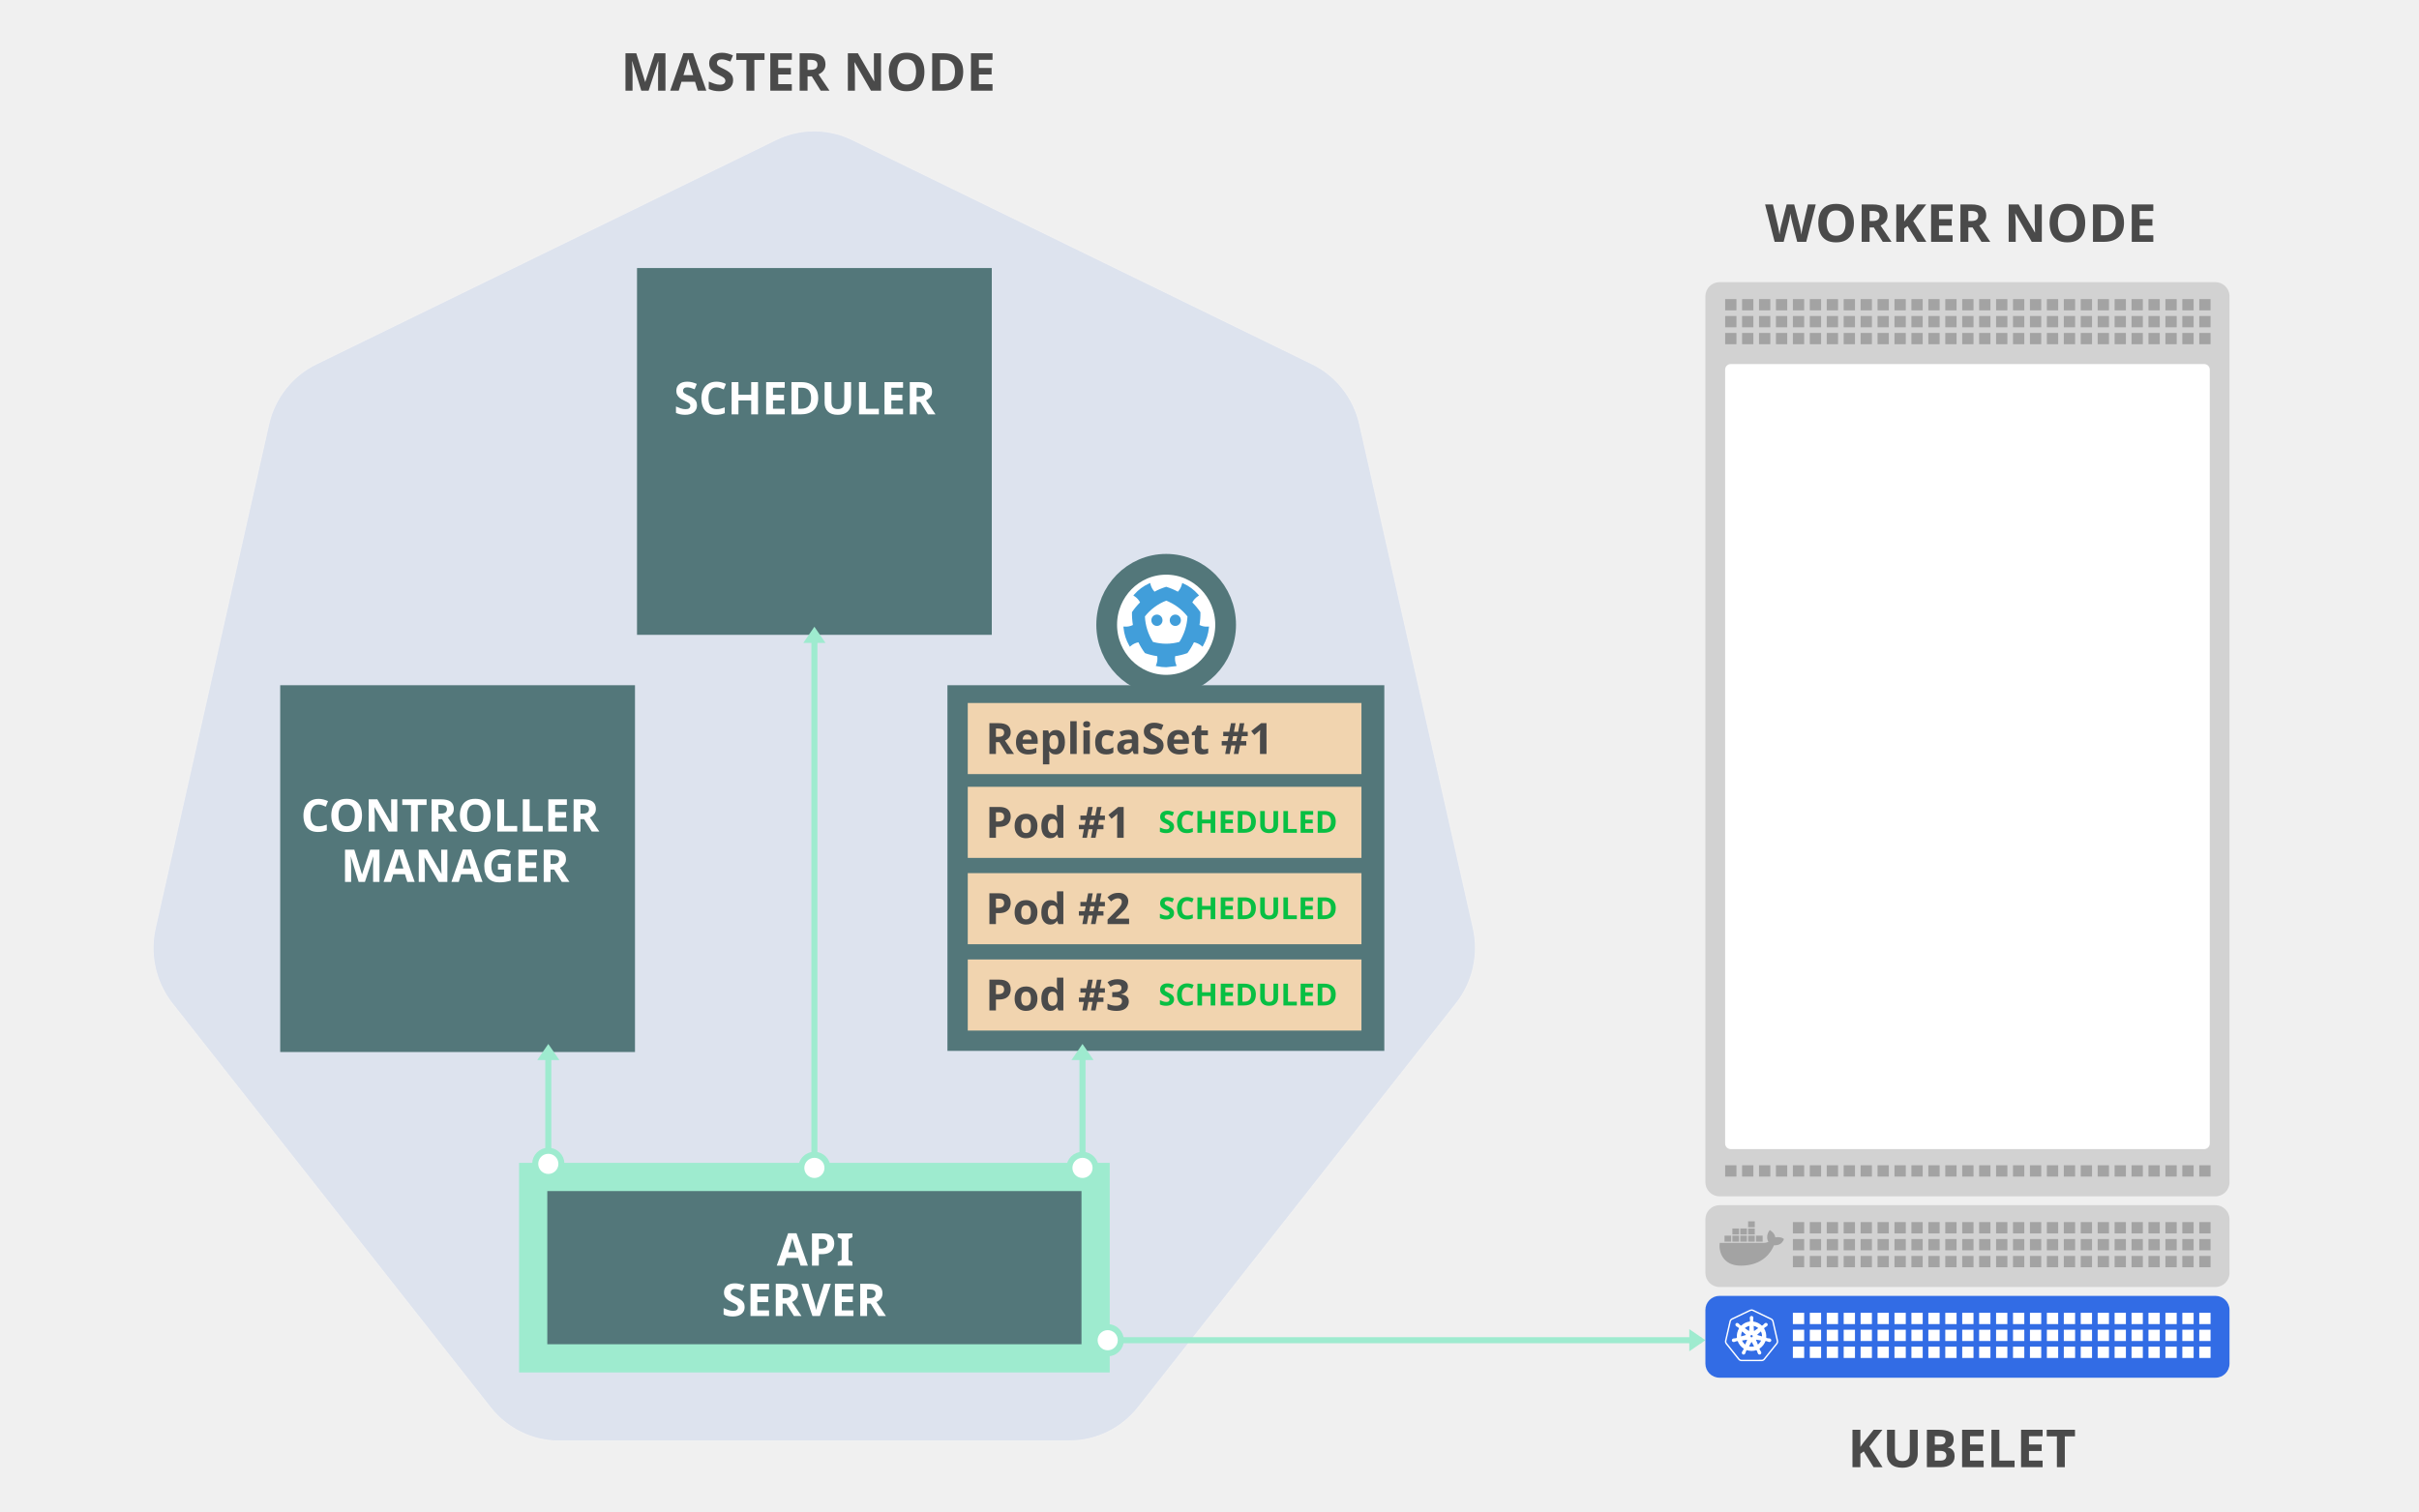
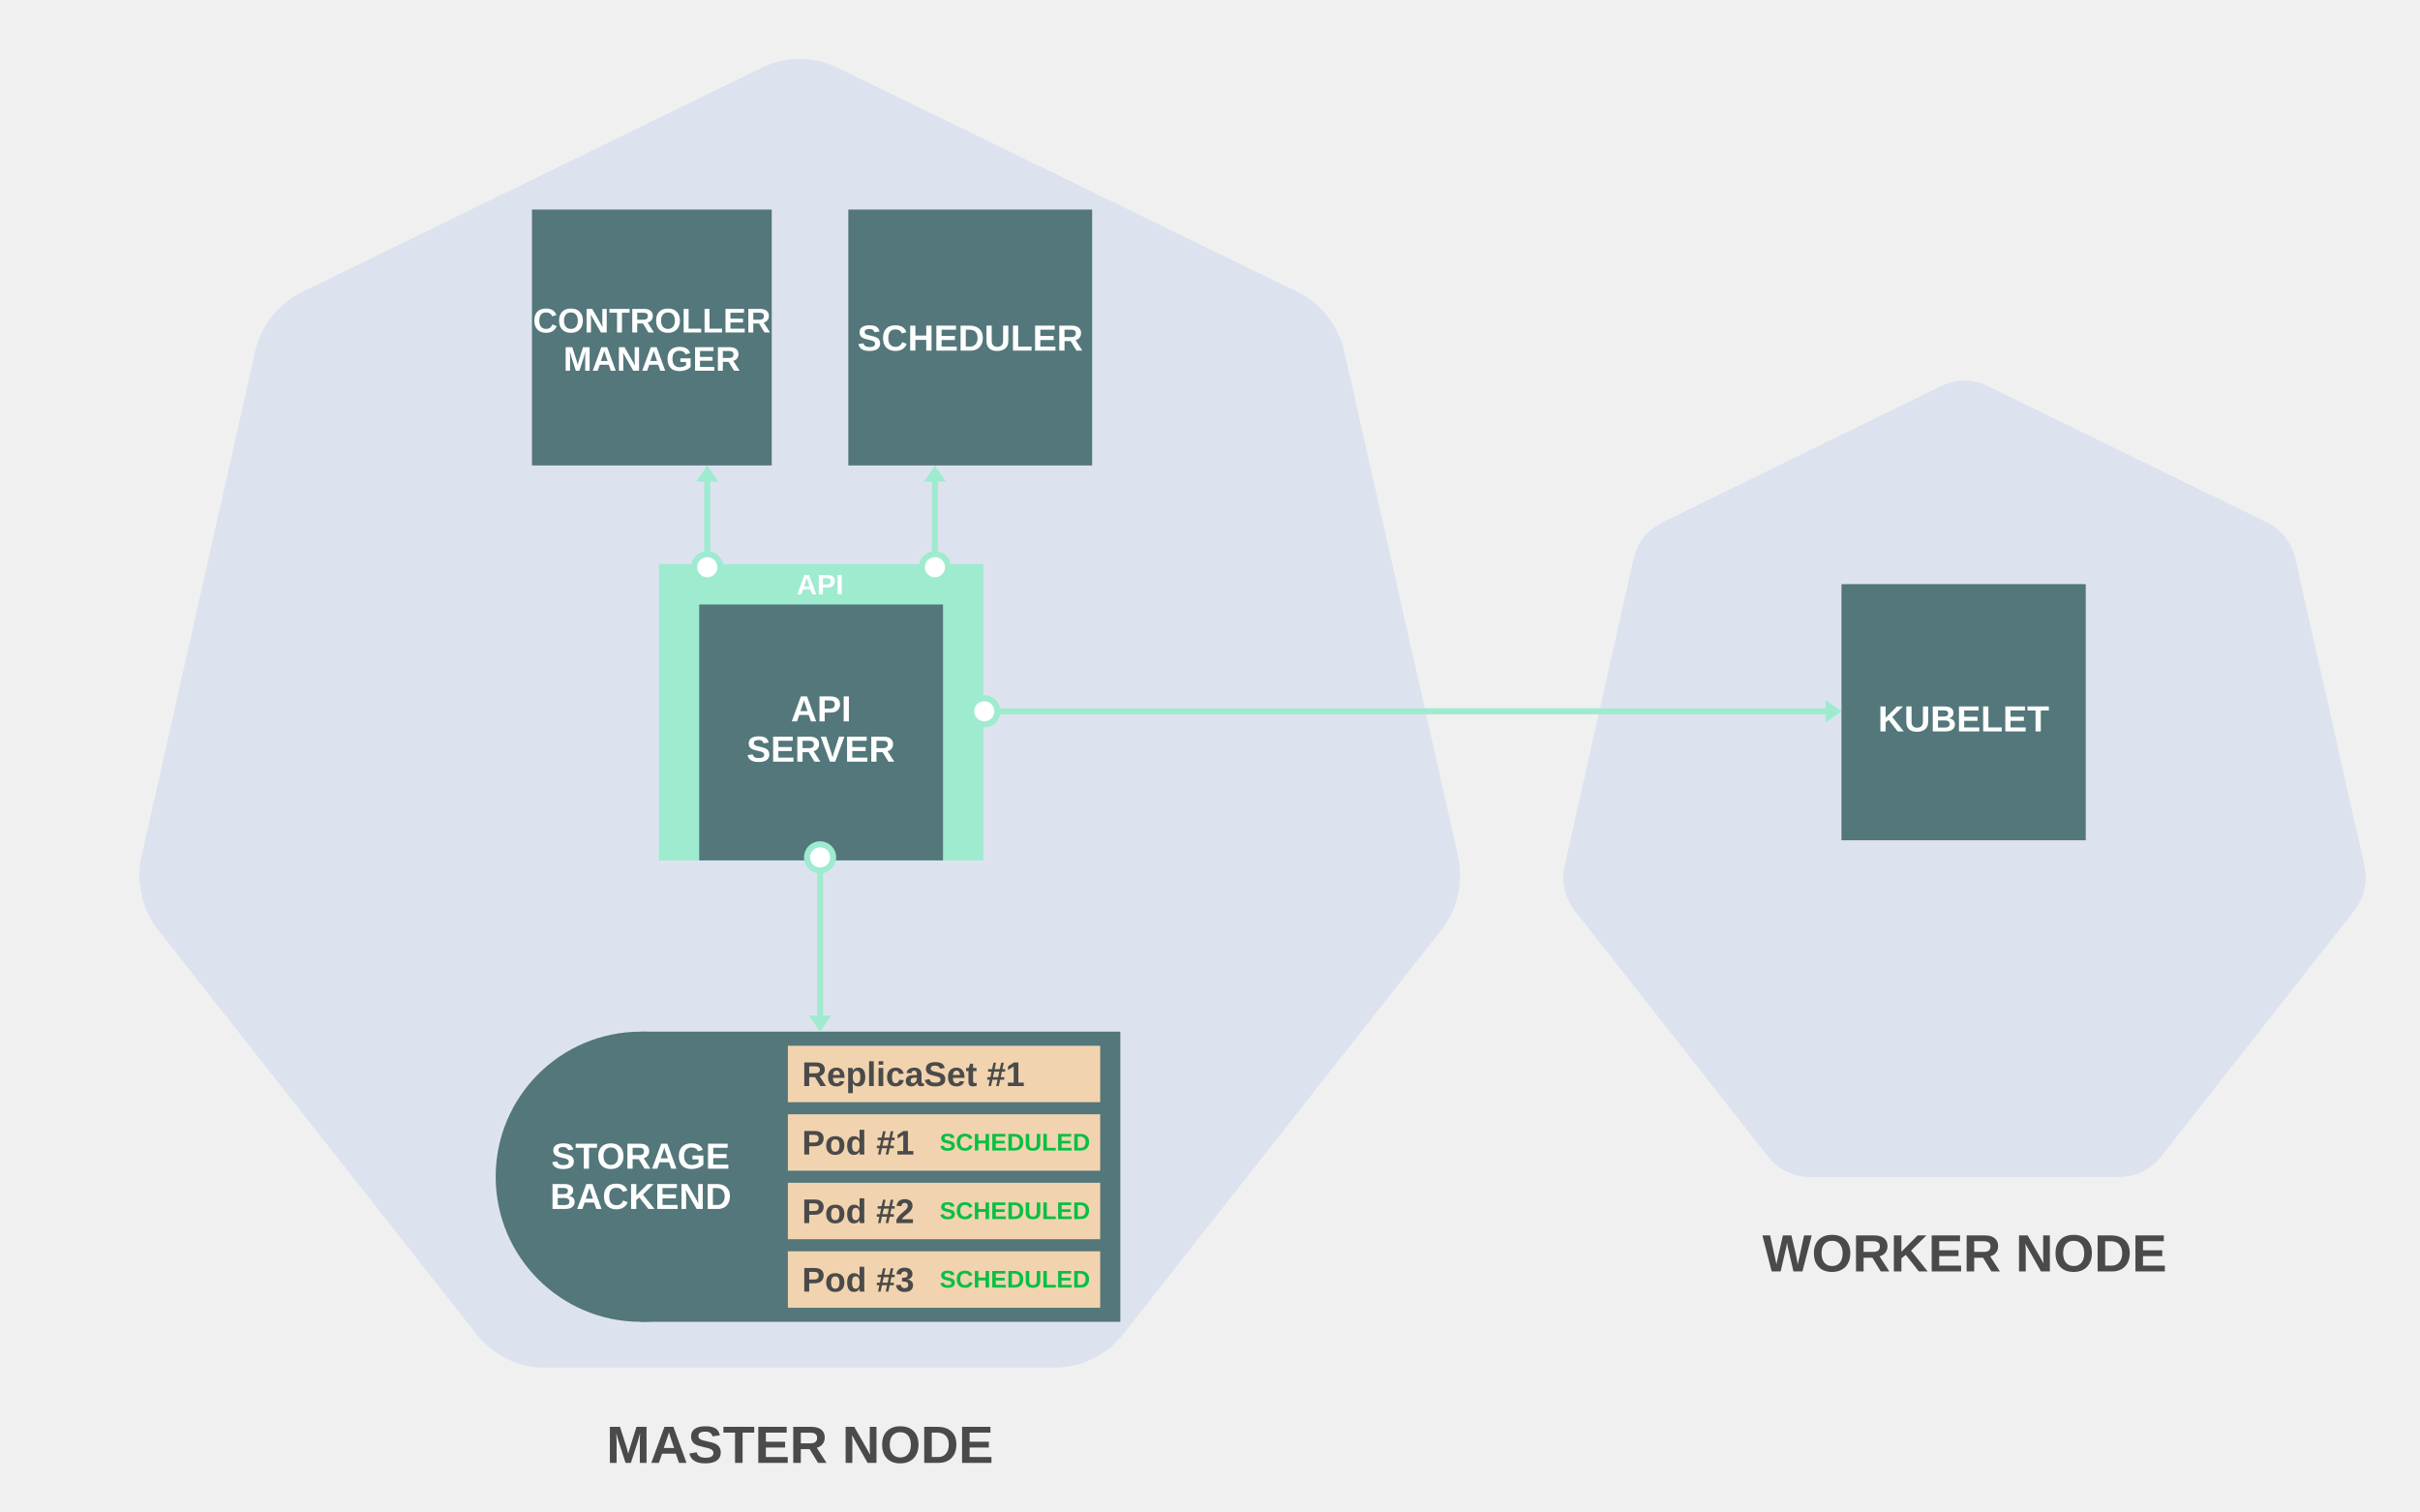
- <svg xmlns="http://www.w3.org/2000/svg" viewBox="0 0 1200 750">
-   <g fill="none" fill-rule="evenodd">
-     <path d="M401.654 65.01a43.165 43.165 0 0 0-16.713 4.32L156.887 180.618c-11.957 5.832-20.641 16.861-23.596 29.967L77.03 460.565c-2.625 11.637-.49 23.854 5.92 33.87a44.171 44.171 0 0 0 2.48 3.514l157.85 200.444c8.277 10.507 20.826 16.624 34.096 16.622l253.137-.06c13.265.01 25.814-6.096 34.096-16.592L722.4 497.89c8.281-10.512 11.384-24.273 8.429-37.384l-56.35-249.981c-2.954-13.105-11.639-24.135-23.596-29.967L422.8 69.33a43.134 43.134 0 0 0-21.146-4.32z" opacity=".1" fill="#326CE5" fill-rule="nonzero" stroke="#FFF" stroke-width=".5" />
-     <path fill="#53777A" d="M139 340h176v182H139z" />
-     <text font-family="sans-serif" font-size="22.4" font-weight="bold" fill="#FFF" transform="translate(139 340)">
-       <tspan x="10.229" y="72.606">CONTROLLER </tspan>
-       <tspan x="30.135" y="97.606">MANAGER</tspan>
+ <svg xmlns="http://www.w3.org/2000/svg" width="1201px" height="750px" viewBox="0 0 1201 750" version="1.1">
+   <g id="schedule-pods-5" stroke="none" stroke-width="1" fill="none" fill-rule="evenodd" transform="translate(1, 0)">
+     <g id="Kubernetes-background" opacity="0.1" transform="translate(67, 28)" fill="#326CE5" fill-rule="nonzero" stroke="#FFFFFF" stroke-width="0.5">
+       <path d="M326.654,1.011 C320.855,1.309 315.173,2.777 309.941,5.33 L81.887,116.618 C69.93,122.45 61.246,133.479 58.291,146.585 L2.029,396.566 C-0.596,408.202 1.54,420.419 7.95,430.434 C8.719,431.646 9.546,432.819 10.429,433.949 L168.279,634.393 C176.556,644.9 189.105,651.017 202.375,651.015 L455.512,650.955 C468.777,650.965 481.326,644.859 489.608,634.363 L647.4,433.89 C655.681,423.378 658.784,409.617 655.829,396.506 L599.479,146.525 C596.525,133.42 587.84,122.39 575.883,116.558 L347.8,5.33 C341.22,2.119 333.948,0.634 326.654,1.011 Z" id="path3055" />
+     </g>
+     <rect id="Rectangle" fill="#9EEBCF" x="326" y="280" width="161" height="147" />
+     <g id="Group-3" transform="translate(346, 300)">
+       <polygon id="Rectangle" fill="#53777A" points="0 0 121 0 121 127 0 127" />
+       <text id="API-SERVER" font-family="Arial-BoldMT, Arial" font-size="18" font-weight="bold" fill="#FFFFFF">
+         <tspan x="45.497" y="58">API</tspan>
+         <tspan x="23.489" y="78">SERVER</tspan>
+       </text>
+     </g>
+     <g id="Kubernetes-background" opacity="0.1" transform="translate(774, 188)" fill="#326CE5" fill-rule="nonzero" stroke="#FFFFFF" stroke-width="0.5">
+       <path d="M198.574,0.615 C195.049,0.797 191.594,1.691 188.414,3.245 L49.78,71.008 C42.511,74.559 37.231,81.275 35.436,89.255 L1.233,241.467 C-0.362,248.552 0.936,255.991 4.833,262.09 C5.3,262.828 5.803,263.542 6.34,264.23 L102.297,386.279 C107.329,392.677 114.957,396.402 123.024,396.4 L276.907,396.364 C284.971,396.37 292.599,392.652 297.634,386.261 L393.556,264.194 C398.59,257.793 400.476,249.414 398.68,241.431 L364.425,89.218 C362.629,81.239 357.35,74.523 350.081,70.972 L211.428,3.245 C207.428,1.29 203.008,0.386 198.574,0.615 Z" id="path3055" />
+     </g>
+     <rect id="Rectangle-4" fill="#53777A" x="317" y="512" width="238" height="144" />
+     <g id="Group-6" transform="translate(390, 519)">
+       <rect id="Rectangle-3" fill="#F1D4AF" x="0" y="-2.27373675e-13" width="155" height="28" />
+       <text id="ReplicaSet-#1" font-family="Arial-BoldMT, Arial" font-size="17" font-weight="bold" fill="#4A4A4A">
+         <tspan x="7" y="20">ReplicaSet #1</tspan>
+       </text>
+     </g>
+     <rect id="Rectangle-3" fill="#F1D4AF" x="390" y="553" width="155" height="28" />
+     <text id="Pod-#1" font-family="Arial-BoldMT, Arial" font-size="17" font-weight="bold" fill="#4A4A4A">
+       <tspan x="397" y="573">Pod #1</tspan>
    </text>
-     <path fill="#53777A" d="M316 133h176v182H316z" />
-     <text font-family="sans-serif" font-size="22.4" font-weight="bold" fill="#FFF" transform="translate(316 133)">
-       <tspan x="18.306" y="72.606">SCHEDULER</tspan>
+     <rect id="Rectangle-3" fill="#F1D4AF" x="390" y="587" width="155" height="28" />
+     <text id="Pod-#2" font-family="Arial-BoldMT, Arial" font-size="17" font-weight="bold" fill="#4A4A4A">
+       <tspan x="397" y="607">Pod #2</tspan>
    </text>
-     <path d="M264.5 584h279v90h-279v-90z" stroke="#9EEBCF" stroke-width="14" fill="#53777A" />
-     <text font-family="sans-serif" font-size="22.4" font-weight="bold" fill="#FFF" transform="translate(271 591)">
-       <tspan x="114.33" y="37">API</tspan>
-       <tspan x="86.942" y="62">SERVER</tspan>
+     <rect id="Rectangle-3" fill="#F1D4AF" x="390" y="621" width="155" height="28" />
+     <text id="Pod-#3" font-family="Arial-BoldMT, Arial" font-size="17" font-weight="bold" fill="#4A4A4A">
+       <tspan x="397" y="641">Pod #3</tspan>
    </text>
-     <path fill="#53777A" d="M470 340h216.72v181.44H470z" />
-     <path fill="#F1D4AF" d="M480.08 390.4h195.3v35.28h-195.3z" />
-     <text font-family="sans-serif" font-size="21.42" font-weight="bold" fill="#4A4A4A" transform="translate(470 340)">
-       <tspan x="18.9" y="75.7">Pod #1</tspan>
+     <g id="right-arrow" transform="translate(699, 353) scale(1, -1) translate(-699, -353) translate(487, 340)" fill-rule="nonzero">
+       <polygon id="Line" fill="#9EEBCF" points="0 11.5 415.295 11.5 424 11.5 424 14.5 0 14.5" />
+       <circle id="Base" stroke="#9EEBCF" stroke-width="3" fill="#FFFFFF" cx="0.5" cy="13" r="6.5" />
+       <polygon id="Tip" fill="#9EEBCF" points="426 13 418 18.5 418 7.5" />
+     </g>
+     <polygon id="Rectangle" fill="#53777A" points="420 104 541 104 541 231 420 231" />
+     <polygon id="Rectangle" fill="#53777A" points="913 290 1034 290 1034 417 913 417" />
+     <polygon id="Rectangle" fill="#53777A" points="913 290 1034 290 1034 417 913 417" />
+     <text id="KUBELET" font-family="Arial-BoldMT, Arial" font-size="18" font-weight="bold" fill="#FFFFFF">
+       <tspan x="931" y="363">KUBELET</tspan>
    </text>
-     <path fill="#F1D4AF" d="M480.08 433.24h195.3v35.28h-195.3z" />
-     <text font-family="sans-serif" font-size="21.42" font-weight="bold" fill="#4A4A4A" transform="translate(470 340)">
-       <tspan x="18.9" y="118.54">Pod #2</tspan>
+     <text id="MASTER-NODE" fill="#4A4A4A" font-family="Arial-BoldMT, Arial" font-size="26" font-weight="bold">
+       <tspan x="299.941" y="726">MASTER NODE</tspan>
    </text>
-     <path fill="#F1D4AF" d="M480.08 476.08h195.3v35.28h-195.3z" />
-     <text font-family="sans-serif" font-size="21.42" font-weight="bold" fill="#4A4A4A" transform="translate(470 340)">
-       <tspan x="18.9" y="161.38">Pod #3</tspan>
+     <text id="WORKER-NODE" fill="#4A4A4A" font-family="Arial-BoldMT, Arial" font-size="26" font-weight="bold">
+       <tspan x="873.612" y="631">WORKER NODE</tspan>
    </text>
-     <text font-family="sans-serif" font-size="15.12" font-weight="bold" fill="#08BF43" transform="translate(470 340)">
-       <tspan x="104.693" y="73.22">SCHEDULED</tspan>
+     <polygon id="Rectangle" fill="#53777A" points="263 104 382 104 382 231 263 231" />
+     <text id="CONTROLLER-MANAGER" font-family="Arial-BoldMT, Arial" font-size="17" font-weight="bold" fill="#FFFFFF">
+       <tspan x="263.477" y="165">CONTROLLER </tspan>
+       <tspan x="278.585" y="184">MANAGER</tspan>
    </text>
-     <text font-family="sans-serif" font-size="15.12" font-weight="bold" fill="#08BF43" transform="translate(470 340)">
-       <tspan x="104.693" y="116.06">SCHEDULED</tspan>
+     <g id="down-arrow" transform="translate(402, 427)" fill-rule="nonzero">
+       <polygon id="Line" fill="#9EEBCF" points="5.5 -1 5.5 81 2.5 81 2.5 -1" />
+       <circle id="Base" stroke="#9EEBCF" stroke-width="3" fill="#FFFFFF" cx="4" cy="-1.5" r="6.5" />
+       <polygon id="Tip" fill="#9EEBCF" points="4 85 -1.5 77 9.5 77" />
+     </g>
+     <g id="down-arrow" transform="translate(350, 257.5) scale(1, -1) translate(-350, -257.5) translate(346, 235)" fill-rule="nonzero">
+       <polygon id="Line" fill="#9EEBCF" points="5.5 -1 5.5 45 2.5 45 2.5 -1" />
+       <circle id="Base" stroke="#9EEBCF" stroke-width="3" fill="#FFFFFF" cx="4" cy="-1.5" r="6.5" />
+       <polygon id="Tip" fill="#9EEBCF" points="4 49 -1.5 41 9.5 41" />
+     </g>
+     <g id="down-arrow" transform="translate(463, 257.5) scale(1, -1) translate(-463, -257.5) translate(459, 235)" fill-rule="nonzero">
+       <polygon id="Line" fill="#9EEBCF" points="5.5 -1 5.5 45 2.5 45 2.5 -1" />
+       <circle id="Base" stroke="#9EEBCF" stroke-width="3" fill="#FFFFFF" cx="4" cy="-1.5" r="6.5" />
+       <polygon id="Tip" fill="#9EEBCF" points="4 49 -1.5 41 9.5 41" />
+     </g>
+     <text id="scheduled" font-family="Arial-BoldMT, Arial" font-size="12" font-weight="bold" fill="#08BF43">
+       <tspan x="465.328" y="571">SCHEDULED</tspan>
    </text>
-     <text font-family="sans-serif" font-size="15.12" font-weight="bold" fill="#08BF43" transform="translate(470 340)">
-       <tspan x="104.693" y="158.9">SCHEDULED</tspan>
+     <text id="scheduled" font-family="Arial-BoldMT, Arial" font-size="12" font-weight="bold" fill="#08BF43">
+       <tspan x="465.328" y="605">SCHEDULED</tspan>
    </text>
-     <path fill="#F1D4AF" d="M480.08 348.82h195.3v35.28h-195.3z" />
-     <text font-family="sans-serif" font-size="21.42" font-weight="bold" fill="#4A4A4A" transform="translate(480.08 348.82)">
-       <tspan x="8.82" y="25.3">ReplicaSet #1</tspan>
+     <text id="scheduled" font-family="Arial-BoldMT, Arial" font-size="12" font-weight="bold" fill="#08BF43">
+       <tspan x="465.328" y="639">SCHEDULED</tspan>
    </text>
-     <g transform="translate(549 280)">
-       <ellipse stroke="#53777A" stroke-width="10.29" fill="#FFF" cx="29.5" cy="30" rx="29.5" ry="30" />
-       <g fill="#419EDA" fill-rule="nonzero">
-         <path d="M27.692 27.767c0 1.56-1.24 2.822-2.77 2.822s-2.768-1.262-2.768-2.822c0-1.554 1.238-2.822 2.768-2.822 1.53 0 2.77 1.268 2.77 2.822zm3.578.001c0 1.56 1.241 2.822 2.77 2.822 1.53 0 2.769-1.262 2.769-2.823 0-1.554-1.24-2.822-2.768-2.822-1.53 0-2.77 1.268-2.77 2.822z" />
-         <path d="M50.154 30.916a7.85 7.85 0 0 1-4.127-.81 33.76 33.76 0 0 0 .472-6.337 32.762 32.762 0 0 0-4.023-4.86 8.092 8.092 0 0 1 2.836-3.096l.52-.327-.405-.466c-2.087-2.395-4.577-4.246-7.401-5.502l-.563-.25-.143.607a8.167 8.167 0 0 1-2.007 3.712 31.817 31.817 0 0 0-5.798-2.435 31.845 31.845 0 0 0-5.79 2.43 8.165 8.165 0 0 1-2-3.704l-.144-.607-.56.249c-2.789 1.238-5.348 3.14-7.4 5.499l-.407.466.52.328a8.076 8.076 0 0 1 2.828 3.08 32.902 32.902 0 0 0-4.016 4.84 33.88 33.88 0 0 0 .46 6.38 7.835 7.835 0 0 1-4.106.803l-.61-.047.057.62a21.75 21.75 0 0 0 2.846 8.879l.31.537.466-.403a7.904 7.904 0 0 1 3.771-1.8 33.056 33.056 0 0 0 3.228 5.357c1.962.7 4.006 1.222 6.117 1.532a8.246 8.246 0 0 1-.51 4.255l-.232.577.597.134c1.53.342 3.073.517 4.584.517l4.581-.517.598-.134-.232-.578a8.269 8.269 0 0 1-.509-4.257 32.11 32.11 0 0 0 6.094-1.529 33.098 33.098 0 0 0 3.232-5.363 7.939 7.939 0 0 1 3.79 1.802l.465.403.31-.536a21.669 21.669 0 0 0 2.843-8.877l.057-.62-.6.048zm-14.082 7.589c-2.168.6-4.37.904-6.557.904-2.195 0-4.393-.303-6.563-.904a26.128 26.128 0 0 1-2.808-6.03 26.04 26.04 0 0 1-1.184-6.615 25.208 25.208 0 0 1 4.755-4.613 25.172 25.172 0 0 1 5.8-3.214 25.274 25.274 0 0 1 5.788 3.207 25.356 25.356 0 0 1 4.775 4.643 26.095 26.095 0 0 1-4.006 12.622z" />
-       </g>
+     <text id="SCHEDULER" font-family="Arial-BoldMT, Arial" font-size="18" font-weight="bold" fill="#FFFFFF">
+       <tspan x="424.496" y="174">SCHEDULER</tspan>
+     </text>
+     <g id="Group" transform="translate(245, 512)">
+       <circle id="Oval" fill="#53777A" cx="72" cy="72" r="72" />
+       <text id="STORAGE-BACKEND" font-family="Arial-BoldMT, Arial" font-size="18" font-weight="bold" fill="#FFFFFF">
+         <tspan x="27.497" y="68">STORAGE</tspan>
+         <tspan x="27" y="88">BACKEND</tspan>
+       </text>
    </g>
-     <g transform="matrix(1 0 0 -1 549 678)" fill-rule="nonzero">
-       <path fill="#9EEBCF" d="M0 11.5h295v3H0z" />
-       <circle stroke="#9EEBCF" stroke-width="3" fill="#FFF" cx=".5" cy="13" r="6.5" />
-       <path fill="#9EEBCF" d="M297 13l-8 5.5v-11z" />
-     </g>
-     <g transform="translate(846 140)">
-       <path d="M260 7v439.6a7 7 0 0 1-7 7H7a7 7 0 0 1-7-7V7a7 7 0 0 1 7-7h246a7 7 0 0 1 7 7z" fill="#D2D2D2" />
-       <path fill="#A3A3A3" d="M9.8 8.4h5.6V14H9.8zm0 8.4h5.6v5.6H9.8zm0 8.4h5.6v5.6H9.8zm8.4-16.8h5.6V14h-5.6zm0 8.4h5.6v5.6h-5.6zm0 8.4h5.6v5.6h-5.6zm8.4-16.8h5.6V14h-5.6zm0 8.4h5.6v5.6h-5.6zm0 8.4h5.6v5.6h-5.6zM35 8.4h5.6V14H35zm0 8.4h5.6v5.6H35zm0 8.4h5.6v5.6H35zm8.4-16.8H49V14h-5.6zm0 8.4H49v5.6h-5.6zm0 8.4H49v5.6h-5.6zm8.4-16.8h5.6V14h-5.6zm0 8.4h5.6v5.6h-5.6zm0 8.4h5.6v5.6h-5.6zm8.4-16.8h5.6V14h-5.6zm0 8.4h5.6v5.6h-5.6zm0 8.4h5.6v5.6h-5.6zm8.4-16.8h5.6V14h-5.6zm0 8.4h5.6v5.6h-5.6zm0 8.4h5.6v5.6h-5.6zM77 8.4h5.6V14H77zm0 8.4h5.6v5.6H77zm0 8.4h5.6v5.6H77zm8.4-16.8H91V14h-5.6zm0 8.4H91v5.6h-5.6zm0 8.4H91v5.6h-5.6zm8.4-16.8h5.6V14h-5.6zm0 8.4h5.6v5.6h-5.6zm0 8.4h5.6v5.6h-5.6zm8.4-16.8h5.6V14h-5.6zm0 8.4h5.6v5.6h-5.6zm0 8.4h5.6v5.6h-5.6zm8.4-16.8h5.6V14h-5.6zm0 8.4h5.6v5.6h-5.6zm0 8.4h5.6v5.6h-5.6zM119 8.4h5.6V14H119zm0 8.4h5.6v5.6H119zm0 8.4h5.6v5.6H119zm8.4-16.8h5.6V14h-5.6zm0 8.4h5.6v5.6h-5.6zm0 8.4h5.6v5.6h-5.6zm8.4-16.8h5.6V14h-5.6zm0 8.4h5.6v5.6h-5.6zm0 8.4h5.6v5.6h-5.6zm8.4-16.8h5.6V14h-5.6zm0 8.4h5.6v5.6h-5.6zm0 8.4h5.6v5.6h-5.6zm8.4-16.8h5.6V14h-5.6zm0 8.4h5.6v5.6h-5.6zm0 8.4h5.6v5.6h-5.6zM161 8.4h5.6V14H161zm0 8.4h5.6v5.6H161zm0 8.4h5.6v5.6H161zm8.4-16.8h5.6V14h-5.6zm0 8.4h5.6v5.6h-5.6zm0 8.4h5.6v5.6h-5.6zm8.4-16.8h5.6V14h-5.6zm0 8.4h5.6v5.6h-5.6zm0 8.4h5.6v5.6h-5.6zm8.4-16.8h5.6V14h-5.6zm0 8.4h5.6v5.6h-5.6zm0 8.4h5.6v5.6h-5.6zm8.4-16.8h5.6V14h-5.6zm0 8.4h5.6v5.6h-5.6zm0 8.4h5.6v5.6h-5.6zM203 8.4h5.6V14H203zm0 8.4h5.6v5.6H203zm0 8.4h5.6v5.6H203zm8.4-16.8h5.6V14h-5.6zm0 8.4h5.6v5.6h-5.6zm0 8.4h5.6v5.6h-5.6zm8.4-16.8h5.6V14h-5.6zm0 8.4h5.6v5.6h-5.6zm0 8.4h5.6v5.6h-5.6zm8.4-16.8h5.6V14h-5.6zm0 8.4h5.6v5.6h-5.6zm0 8.4h5.6v5.6h-5.6zm8.4-16.8h5.6V14h-5.6zm0 8.4h5.6v5.6h-5.6zm0 8.4h5.6v5.6h-5.6zM245 8.4h5.6V14H245zm0 8.4h5.6v5.6H245zm0 8.4h5.6v5.6H245zM9.8 438.2h5.6v5.6H9.8zm8.4 0h5.6v5.6h-5.6zm8.4 0h5.6v5.6h-5.6zm8.4 0h5.6v5.6H35zm8.4 0H49v5.6h-5.6zm8.4 0h5.6v5.6h-5.6zm8.4 0h5.6v5.6h-5.6zm8.4 0h5.6v5.6h-5.6zm8.4 0h5.6v5.6H77zm8.4 0H91v5.6h-5.6zm8.4 0h5.6v5.6h-5.6zm8.4 0h5.6v5.6h-5.6zm8.4 0h5.6v5.6h-5.6zm8.4 0h5.6v5.6H119zm8.4 0h5.6v5.6h-5.6zm8.4 0h5.6v5.6h-5.6zm8.4 0h5.6v5.6h-5.6zm8.4 0h5.6v5.6h-5.6zm8.4 0h5.6v5.6H161zm8.4 0h5.6v5.6h-5.6zm8.4 0h5.6v5.6h-5.6zm8.4 0h5.6v5.6h-5.6zm8.4 0h5.6v5.6h-5.6zm8.4 0h5.6v5.6H203zm8.4 0h5.6v5.6h-5.6zm8.4 0h5.6v5.6h-5.6zm8.4 0h5.6v5.6h-5.6zm8.4 0h5.6v5.6h-5.6zm8.4 0h5.6v5.6H245z" />
-       <rect fill="#FFF" x="9.785" y="40.636" width="240.43" height="389.543" rx="2.8" />
-     </g>
-     <path d="M1106 605v26.6a7 7 0 0 1-7 7H853a7 7 0 0 1-7-7V605a7 7 0 0 1 7-7h246a7 7 0 0 1 7 7z" fill="#D2D2D2" />
-     <path fill="#A3A3A3" d="M889.4 606.4h5.6v5.6h-5.6zm0 8.4h5.6v5.6h-5.6zm0 8.4h5.6v5.6h-5.6zm8.4-16.8h5.6v5.6h-5.6zm0 8.4h5.6v5.6h-5.6zm0 8.4h5.6v5.6h-5.6zm8.4-16.8h5.6v5.6h-5.6zm0 8.4h5.6v5.6h-5.6zm0 8.4h5.6v5.6h-5.6zm8.4-16.8h5.6v5.6h-5.6zm0 8.4h5.6v5.6h-5.6zm0 8.4h5.6v5.6h-5.6zm8.4-16.8h5.6v5.6H923zm0 8.4h5.6v5.6H923zm0 8.4h5.6v5.6H923zm8.4-16.8h5.6v5.6h-5.6zm0 8.4h5.6v5.6h-5.6zm0 8.4h5.6v5.6h-5.6zm8.4-16.8h5.6v5.6h-5.6zm0 8.4h5.6v5.6h-5.6zm0 8.4h5.6v5.6h-5.6zm8.4-16.8h5.6v5.6h-5.6zm0 8.4h5.6v5.6h-5.6zm0 8.4h5.6v5.6h-5.6zm8.4-16.8h5.6v5.6h-5.6zm0 8.4h5.6v5.6h-5.6zm0 8.4h5.6v5.6h-5.6zm8.4-16.8h5.6v5.6H965zm0 8.4h5.6v5.6H965zm0 8.4h5.6v5.6H965zm8.4-16.8h5.6v5.6h-5.6zm0 8.4h5.6v5.6h-5.6zm0 8.4h5.6v5.6h-5.6zm8.4-16.8h5.6v5.6h-5.6zm0 8.4h5.6v5.6h-5.6zm0 8.4h5.6v5.6h-5.6zm8.4-16.8h5.6v5.6h-5.6zm0 8.4h5.6v5.6h-5.6zm0 8.4h5.6v5.6h-5.6zm8.4-16.8h5.6v5.6h-5.6zm0 8.4h5.6v5.6h-5.6zm0 8.4h5.6v5.6h-5.6zm8.4-16.8h5.6v5.6h-5.6zm0 8.4h5.6v5.6h-5.6zm0 8.4h5.6v5.6h-5.6zm8.4-16.8h5.6v5.6h-5.6zm0 8.4h5.6v5.6h-5.6zm0 8.4h5.6v5.6h-5.6zm8.4-16.8h5.6v5.6h-5.6zm0 8.4h5.6v5.6h-5.6zm0 8.4h5.6v5.6h-5.6zm8.4-16.8h5.6v5.6h-5.6zm0 8.4h5.6v5.6h-5.6zm0 8.4h5.6v5.6h-5.6zm8.4-16.8h5.6v5.6h-5.6zm0 8.4h5.6v5.6h-5.6zm0 8.4h5.6v5.6h-5.6zm8.4-16.8h5.6v5.6h-5.6zm0 8.4h5.6v5.6h-5.6zm0 8.4h5.6v5.6h-5.6zm8.4-16.8h5.6v5.6h-5.6zm0 8.4h5.6v5.6h-5.6zm0 8.4h5.6v5.6h-5.6zm8.4-16.8h5.6v5.6h-5.6zm0 8.4h5.6v5.6h-5.6zm0 8.4h5.6v5.6h-5.6zm8.4-16.8h5.6v5.6h-5.6zm0 8.4h5.6v5.6h-5.6zm0 8.4h5.6v5.6h-5.6zm8.4-16.8h5.6v5.6h-5.6zm0 8.4h5.6v5.6h-5.6zm0 8.4h5.6v5.6h-5.6zm8.4-16.8h5.6v5.6h-5.6zm0 8.4h5.6v5.6h-5.6zm0 8.4h5.6v5.6h-5.6z" />
-     <path d="M1106 650v26.6a7 7 0 0 1-7 7H853a7 7 0 0 1-7-7V650a7 7 0 0 1 7-7h246a7 7 0 0 1 7 7z" fill="#326CE5" />
-     <path fill="#FFF" d="M889.4 651.4h5.6v5.6h-5.6zm0 8.4h5.6v5.6h-5.6zm0 8.4h5.6v5.6h-5.6zm8.4-16.8h5.6v5.6h-5.6zm0 8.4h5.6v5.6h-5.6zm0 8.4h5.6v5.6h-5.6zm8.4-16.8h5.6v5.6h-5.6zm0 8.4h5.6v5.6h-5.6zm0 8.4h5.6v5.6h-5.6zm8.4-16.8h5.6v5.6h-5.6zm0 8.4h5.6v5.6h-5.6zm0 8.4h5.6v5.6h-5.6zm8.4-16.8h5.6v5.6H923zm0 8.4h5.6v5.6H923zm0 8.4h5.6v5.6H923zm8.4-16.8h5.6v5.6h-5.6zm0 8.4h5.6v5.6h-5.6zm0 8.4h5.6v5.6h-5.6zm8.4-16.8h5.6v5.6h-5.6zm0 8.4h5.6v5.6h-5.6zm0 8.4h5.6v5.6h-5.6zm8.4-16.8h5.6v5.6h-5.6zm0 8.4h5.6v5.6h-5.6zm0 8.4h5.6v5.6h-5.6zm8.4-16.8h5.6v5.6h-5.6zm0 8.4h5.6v5.6h-5.6zm0 8.4h5.6v5.6h-5.6zm8.4-16.8h5.6v5.6H965zm0 8.4h5.6v5.6H965zm0 8.4h5.6v5.6H965zm8.4-16.8h5.6v5.6h-5.6zm0 8.4h5.6v5.6h-5.6zm0 8.4h5.6v5.6h-5.6zm8.4-16.8h5.6v5.6h-5.6zm0 8.4h5.6v5.6h-5.6zm0 8.4h5.6v5.6h-5.6zm8.4-16.8h5.6v5.6h-5.6zm0 8.4h5.6v5.6h-5.6zm0 8.4h5.6v5.6h-5.6zm8.4-16.8h5.6v5.6h-5.6zm0 8.4h5.6v5.6h-5.6zm0 8.4h5.6v5.6h-5.6zm8.4-16.8h5.6v5.6h-5.6zm0 8.4h5.6v5.6h-5.6zm0 8.4h5.6v5.6h-5.6zm8.4-16.8h5.6v5.6h-5.6zm0 8.4h5.6v5.6h-5.6zm0 8.4h5.6v5.6h-5.6zm8.4-16.8h5.6v5.6h-5.6zm0 8.4h5.6v5.6h-5.6zm0 8.4h5.6v5.6h-5.6zm8.4-16.8h5.6v5.6h-5.6zm0 8.4h5.6v5.6h-5.6zm0 8.4h5.6v5.6h-5.6zm8.4-16.8h5.6v5.6h-5.6zm0 8.4h5.6v5.6h-5.6zm0 8.4h5.6v5.6h-5.6zm8.4-16.8h5.6v5.6h-5.6zm0 8.4h5.6v5.6h-5.6zm0 8.4h5.6v5.6h-5.6zm8.4-16.8h5.6v5.6h-5.6zm0 8.4h5.6v5.6h-5.6zm0 8.4h5.6v5.6h-5.6zm8.4-16.8h5.6v5.6h-5.6zm0 8.4h5.6v5.6h-5.6zm0 8.4h5.6v5.6h-5.6zm8.4-16.8h5.6v5.6h-5.6zm0 8.4h5.6v5.6h-5.6zm0 8.4h5.6v5.6h-5.6zm8.4-16.8h5.6v5.6h-5.6zm0 8.4h5.6v5.6h-5.6zm0 8.4h5.6v5.6h-5.6zm8.4-16.8h5.6v5.6h-5.6zm0 8.4h5.6v5.6h-5.6zm0 8.4h5.6v5.6h-5.6z" />
-     <path d="M871.099 616.108h3.304v-2.973H871.1v2.973zm-3.905 0h3.304v-2.973h-3.304v2.973zm-3.905 0h3.304v-2.973h-3.303v2.973zm-3.905 0h3.305v-2.973h-3.305v2.973zm-3.904 0h3.304v-2.973h-3.304v2.973zm3.904-3.568h3.305v-2.972h-3.305v2.972zm3.905 0h3.304v-2.972h-3.303v2.972zm3.905 0h3.304v-2.972h-3.304v2.972zm0-3.567h3.304V606h-3.304v2.973zm17.139 5.402c-.722-.478-2.38-.653-3.656-.415-.164-1.19-.834-2.221-2.052-3.153l-.7-.463-.468.694c-.598.893-.897 2.13-.8 3.317.045.418.183 1.164.617 1.82-.433.231-1.29.549-2.42.528h-21.73l-.043.247c-.204 1.193-.2 4.914 2.24 7.774 1.857 2.174 4.639 3.276 8.269 3.276 7.87 0 13.693-3.586 16.42-10.104 1.073.02 3.381.006 4.567-2.237.031-.051.102-.186.31-.61l.113-.234-.667-.44z" fill="#A3A3A3" />
-     <g fill-rule="nonzero" stroke="#FFF" stroke-width=".7">
-       <path d="M868.813 650.039a1.72 1.72 0 0 0-.655.166l-8.946 4.283c-.469.225-.81.65-.925 1.154l-2.207 9.621a1.692 1.692 0 0 0 .33 1.439l6.19 7.715c.325.404.817.64 1.337.64l9.93-.003a1.72 1.72 0 0 0 1.338-.638l6.19-7.716c.324-.405.446-.935.33-1.44l-2.21-9.62a1.702 1.702 0 0 0-.926-1.154l-8.946-4.28a1.72 1.72 0 0 0-.83-.167z" fill="#326CE5" />
-       <path d="M868.902 653.313c.296 0 .535.267.536.596 0 .047.002.11 0 .153-.006.19-.048.335-.073.51-.045.374-.083.685-.06.973.02.145.105.202.175.269l.012.24a7.012 7.012 0 0 1 4.445 2.151l.204-.145c.069.004.221.025.325-.036.24-.162.458-.386.722-.655.12-.128.21-.25.353-.374.033-.029.083-.067.12-.096.256-.205.613-.183.798.049.184.231.125.585-.132.79-.036.03-.083.07-.118.096-.152.113-.293.17-.445.26-.32.198-.585.363-.796.56-.1.107-.092.208-.1.304-.03.028-.135.12-.19.171a6.975 6.975 0 0 1 1.115 4.829l.216.063c.04.055.119.19.231.233.276.087.586.119.96.158.176.015.328.006.514.042.045.008.11.026.156.036.315.077.518.367.453.654-.066.286-.374.46-.691.392l-.008-.001-.01-.004c-.045-.01-.1-.02-.14-.03-.182-.049-.315-.122-.48-.185-.354-.128-.647-.234-.933-.275-.145-.012-.22.058-.3.11l-.229-.04a6.98 6.98 0 0 1-3.087 3.892c.026.062.07.193.09.217-.034.09-.085.177-.042.316.104.27.272.534.475.852.098.147.199.26.287.427.022.04.05.102.07.145.138.295.037.635-.228.762-.266.129-.597-.007-.74-.303-.02-.043-.049-.098-.066-.138-.076-.174-.102-.323-.156-.492-.121-.357-.221-.652-.367-.902-.082-.121-.182-.137-.273-.166l-.115-.207a6.905 6.905 0 0 1-4.941-.013l-.121.22c-.09.025-.178.05-.231.113-.195.233-.273.608-.415.964-.053.169-.078.318-.154.492-.017.04-.046.095-.067.137 0 0 0 0 0 0v.002c-.144.295-.474.43-.74.302-.264-.127-.365-.467-.227-.762.02-.042.047-.104.068-.144.089-.168.19-.282.287-.43.203-.317.381-.602.485-.872.026-.09-.013-.213-.048-.303l.098-.234a6.98 6.98 0 0 1-3.088-3.864l-.234.04c-.062-.035-.188-.118-.307-.109-.286.042-.58.148-.934.275-.165.064-.297.136-.48.185-.04.01-.095.021-.139.03-.004.002-.007.004-.01.004l-.008.001c-.318.07-.626-.105-.691-.392-.066-.286.137-.577.453-.653l.008-.002.004-.002c.045-.01.102-.025.143-.033.187-.035.338-.026.514-.041.374-.04.684-.071.96-.158.087-.036.17-.157.23-.233l.224-.065a6.955 6.955 0 0 1 1.093-4.84l-.172-.154c-.01-.067-.025-.222-.107-.31-.211-.198-.476-.362-.797-.56-.152-.09-.291-.148-.444-.26l-.11-.09-.009-.006c-.256-.205-.315-.56-.131-.791a.515.515 0 0 1 .427-.19c.128.005.26.052.373.142.036.029.086.067.119.095.143.124.23.246.352.375.264.269.482.492.722.653.126.074.222.044.318.031.03.023.134.097.193.138a6.884 6.884 0 0 1 4.467-2.152l.012-.227a.586.586 0 0 0 .174-.278c.024-.288-.014-.599-.06-.973-.024-.175-.065-.32-.072-.51-.002-.04 0-.093 0-.138v-.014c0-.329.24-.596.535-.596zm-.67 4.162a5.512 5.512 0 0 0-3.228 1.549l2.303 1.636.005-.002a.472.472 0 0 0 .75-.362l.01-.006.16-2.815zm1.342 0l.159 2.81.002.001a.472.472 0 0 0 .75.361l.009.004 2.288-1.626a5.558 5.558 0 0 0-3.208-1.55zm-5.405 2.6a5.535 5.535 0 0 0-.783 3.498l2.696-.78.002-.009a.472.472 0 0 0 .185-.813l.003-.011-2.103-1.885zm9.451.001l-2.091 1.876.001.006a.473.473 0 0 0 .185.813l.003.011 2.709.782a5.597 5.597 0 0 0-.117-1.799 5.602 5.602 0 0 0-.69-1.689zm-5.15 2.03l-.536.67.192.836.776.374.773-.373.193-.837-.536-.67h-.861zm2.763 2.295a.474.474 0 0 0-.41.66l-.003.005 1.082 2.62a5.531 5.531 0 0 0 2.232-2.81l-2.788-.473-.005.006a.469.469 0 0 0-.108-.008zm-4.683.011a.477.477 0 0 0-.093.008l-.004-.005-2.765.47a5.554 5.554 0 0 0 2.226 2.79l1.07-2.593-.007-.01a.472.472 0 0 0-.427-.66zm2.335 1.136a.473.473 0 0 0-.4.25h-.002l-1.359 2.463a5.526 5.526 0 0 0 3.566.004l-1.362-2.468h-.01a.47.47 0 0 0-.433-.249z" fill="#FFF" />
-     </g>
-     <text fill="#4A4A4A" font-family="sans-serif" font-size="26" font-weight="bold">
-       <tspan x="307.941" y="45">MASTER NODE</tspan>
-     </text>
-     <g transform="matrix(1 0 0 -1 400 578)" fill-rule="nonzero">
-       <path fill="#9EEBCF" d="M5.5-1v264h-3V-1z" />
-       <circle stroke="#9EEBCF" stroke-width="3" fill="#FFF" cx="4" cy="-1.5" r="6.5" />
-       <path fill="#9EEBCF" d="M4 267l-5.5-8h11z" />
-     </g>
-     <g transform="matrix(1 0 0 -1 268 576)" fill-rule="nonzero">
-       <path fill="#9EEBCF" d="M5.5-1v55h-3V-1z" />
-       <circle stroke="#9EEBCF" stroke-width="3" fill="#FFF" cx="4" cy="-1.5" r="6.5" />
-       <path fill="#9EEBCF" d="M4 58l-5.5-8h11z" />
-     </g>
-     <g transform="matrix(1 0 0 -1 533 578)" fill-rule="nonzero">
-       <path fill="#9EEBCF" d="M5.5-1v57h-3V-1z" />
-       <circle stroke="#9EEBCF" stroke-width="3" fill="#FFF" cx="4" cy="-1.5" r="6.5" />
-       <path fill="#9EEBCF" d="M4 60l-5.5-8h11z" />
-     </g>
-     <text fill="#4A4A4A" font-family="sans-serif" font-size="26" font-weight="bold">
-       <tspan x="875.612" y="120">WORKER NODE</tspan>
-     </text>
-     <text fill="#4A4A4A" font-family="sans-serif" font-size="26" font-weight="bold">
-       <tspan x="916.612" y="728">KUBELET</tspan>
+     <text id="API" font-family="Arial-BoldMT, Arial" font-size="14" font-weight="bold" fill="#FFFFFF">
+       <tspan x="394.331" y="295">API</tspan>
    </text>
  </g>
</svg>
